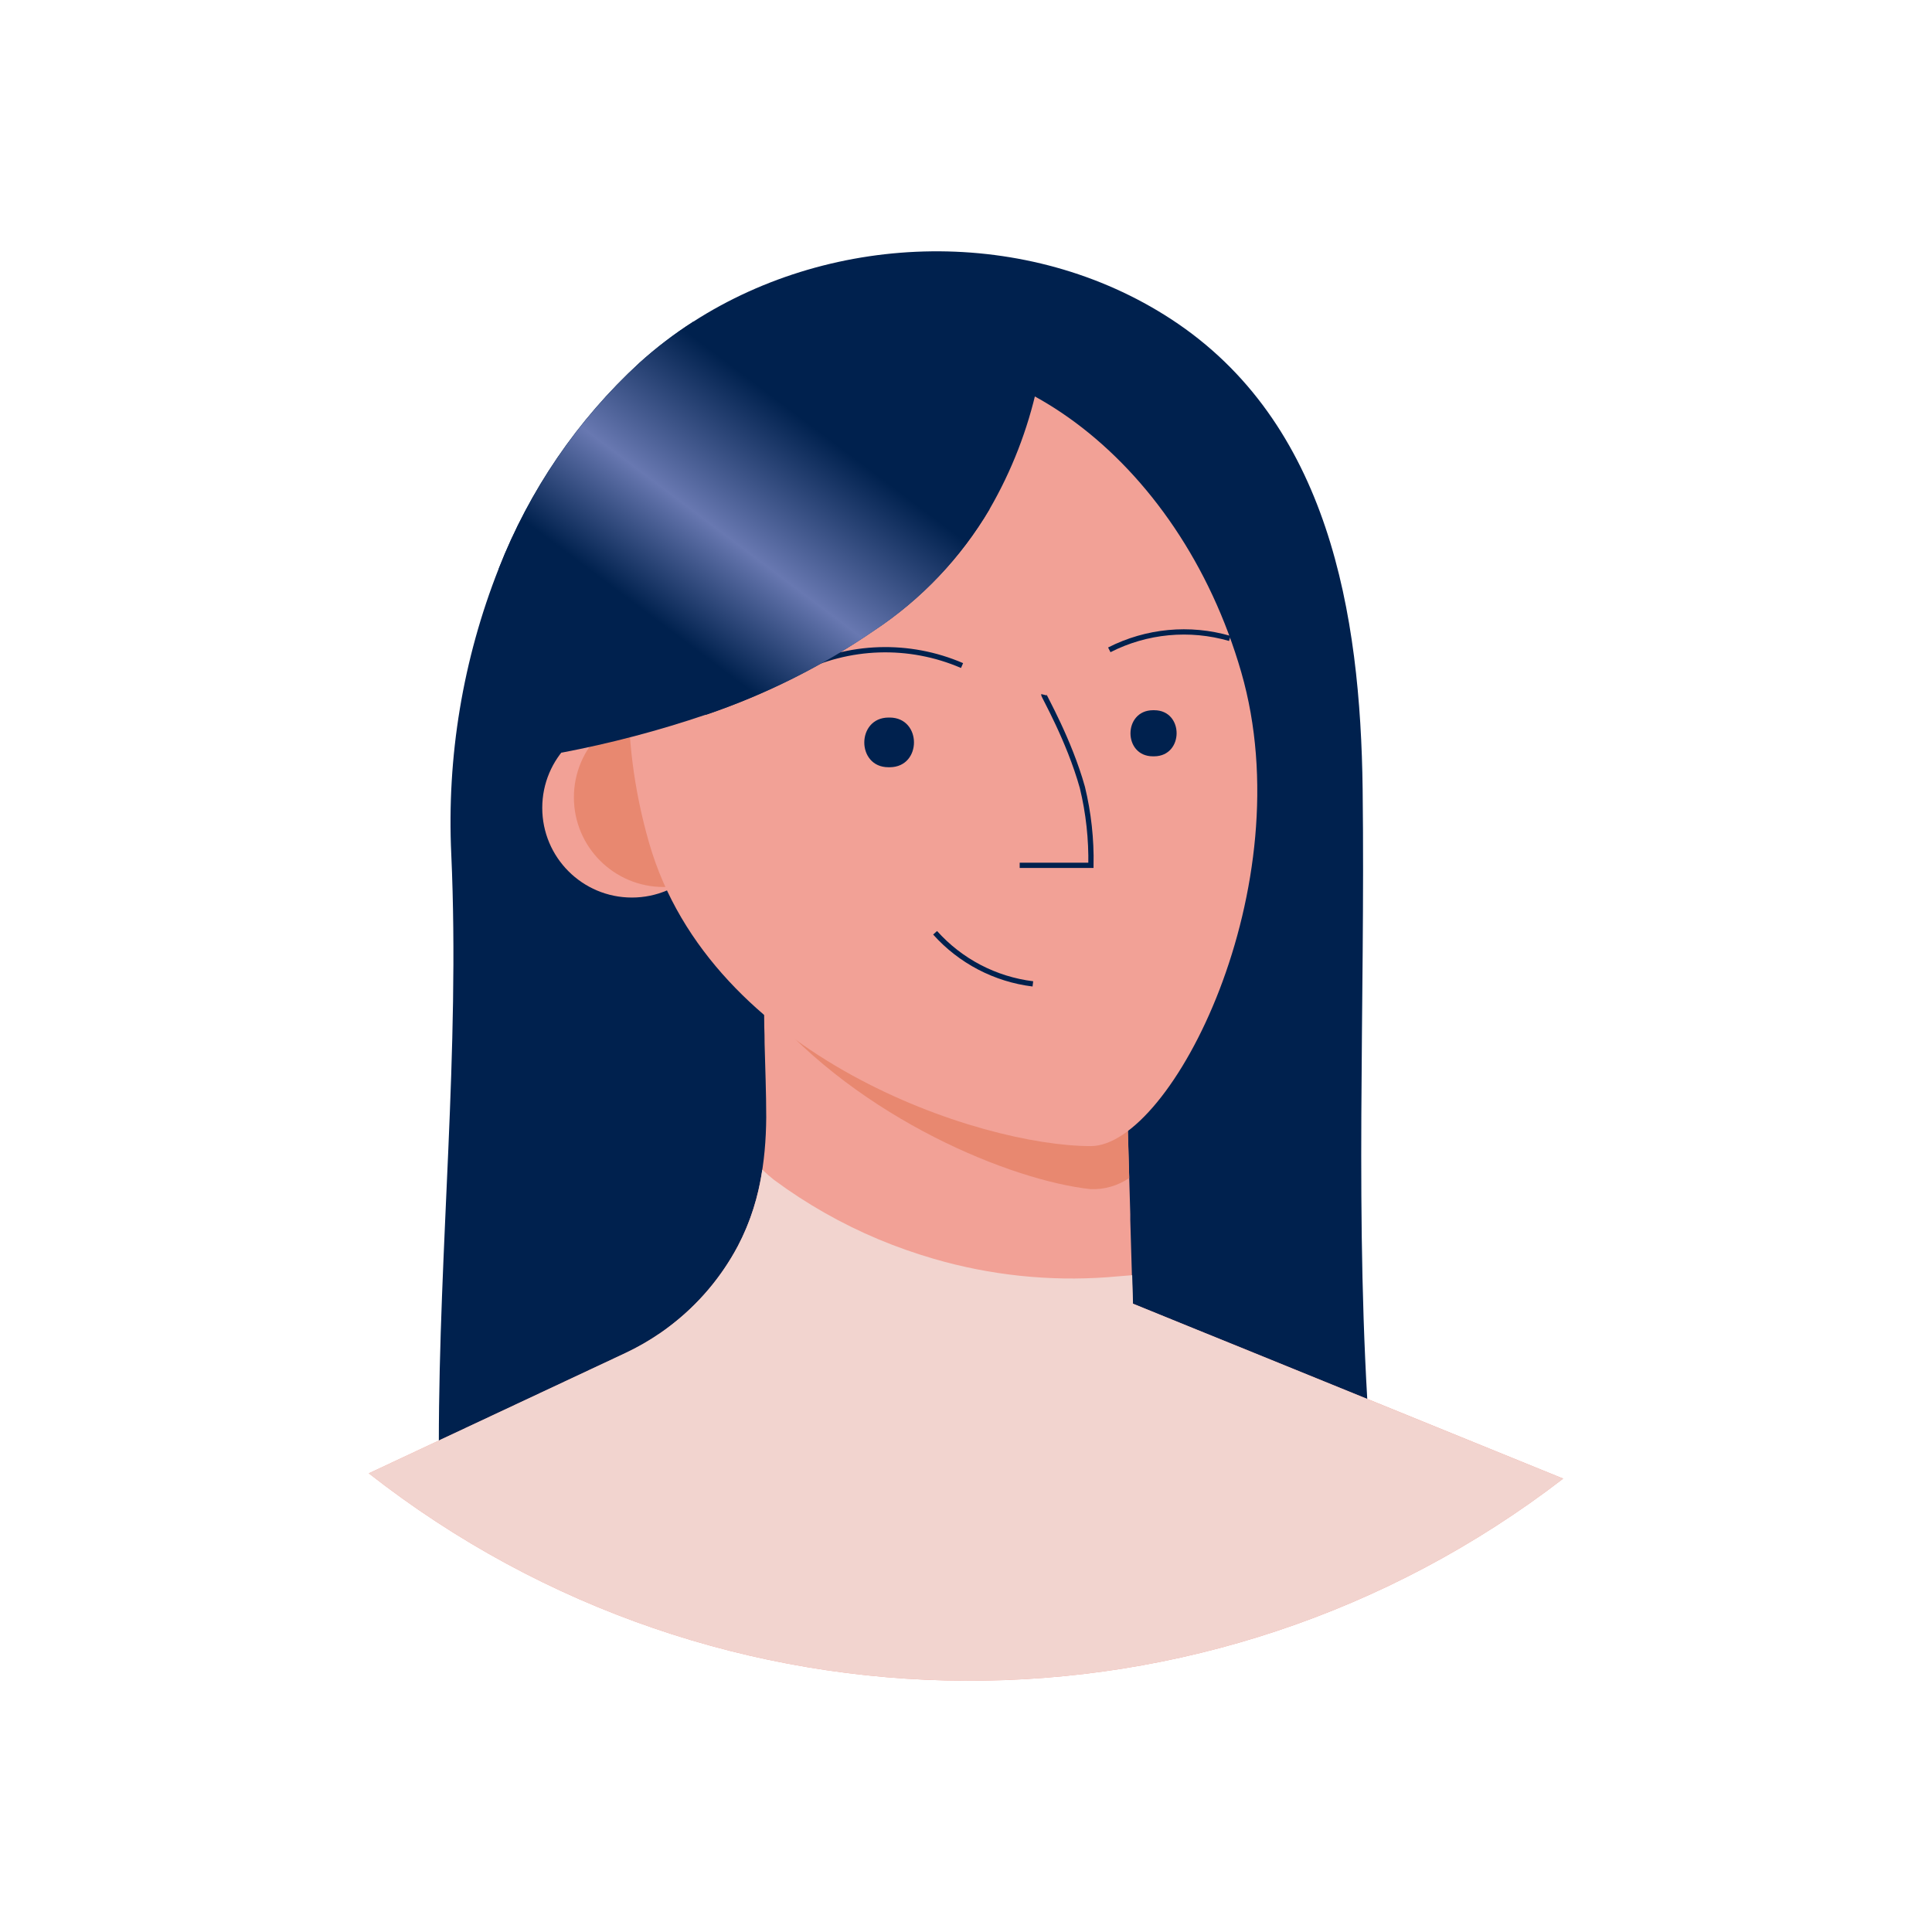
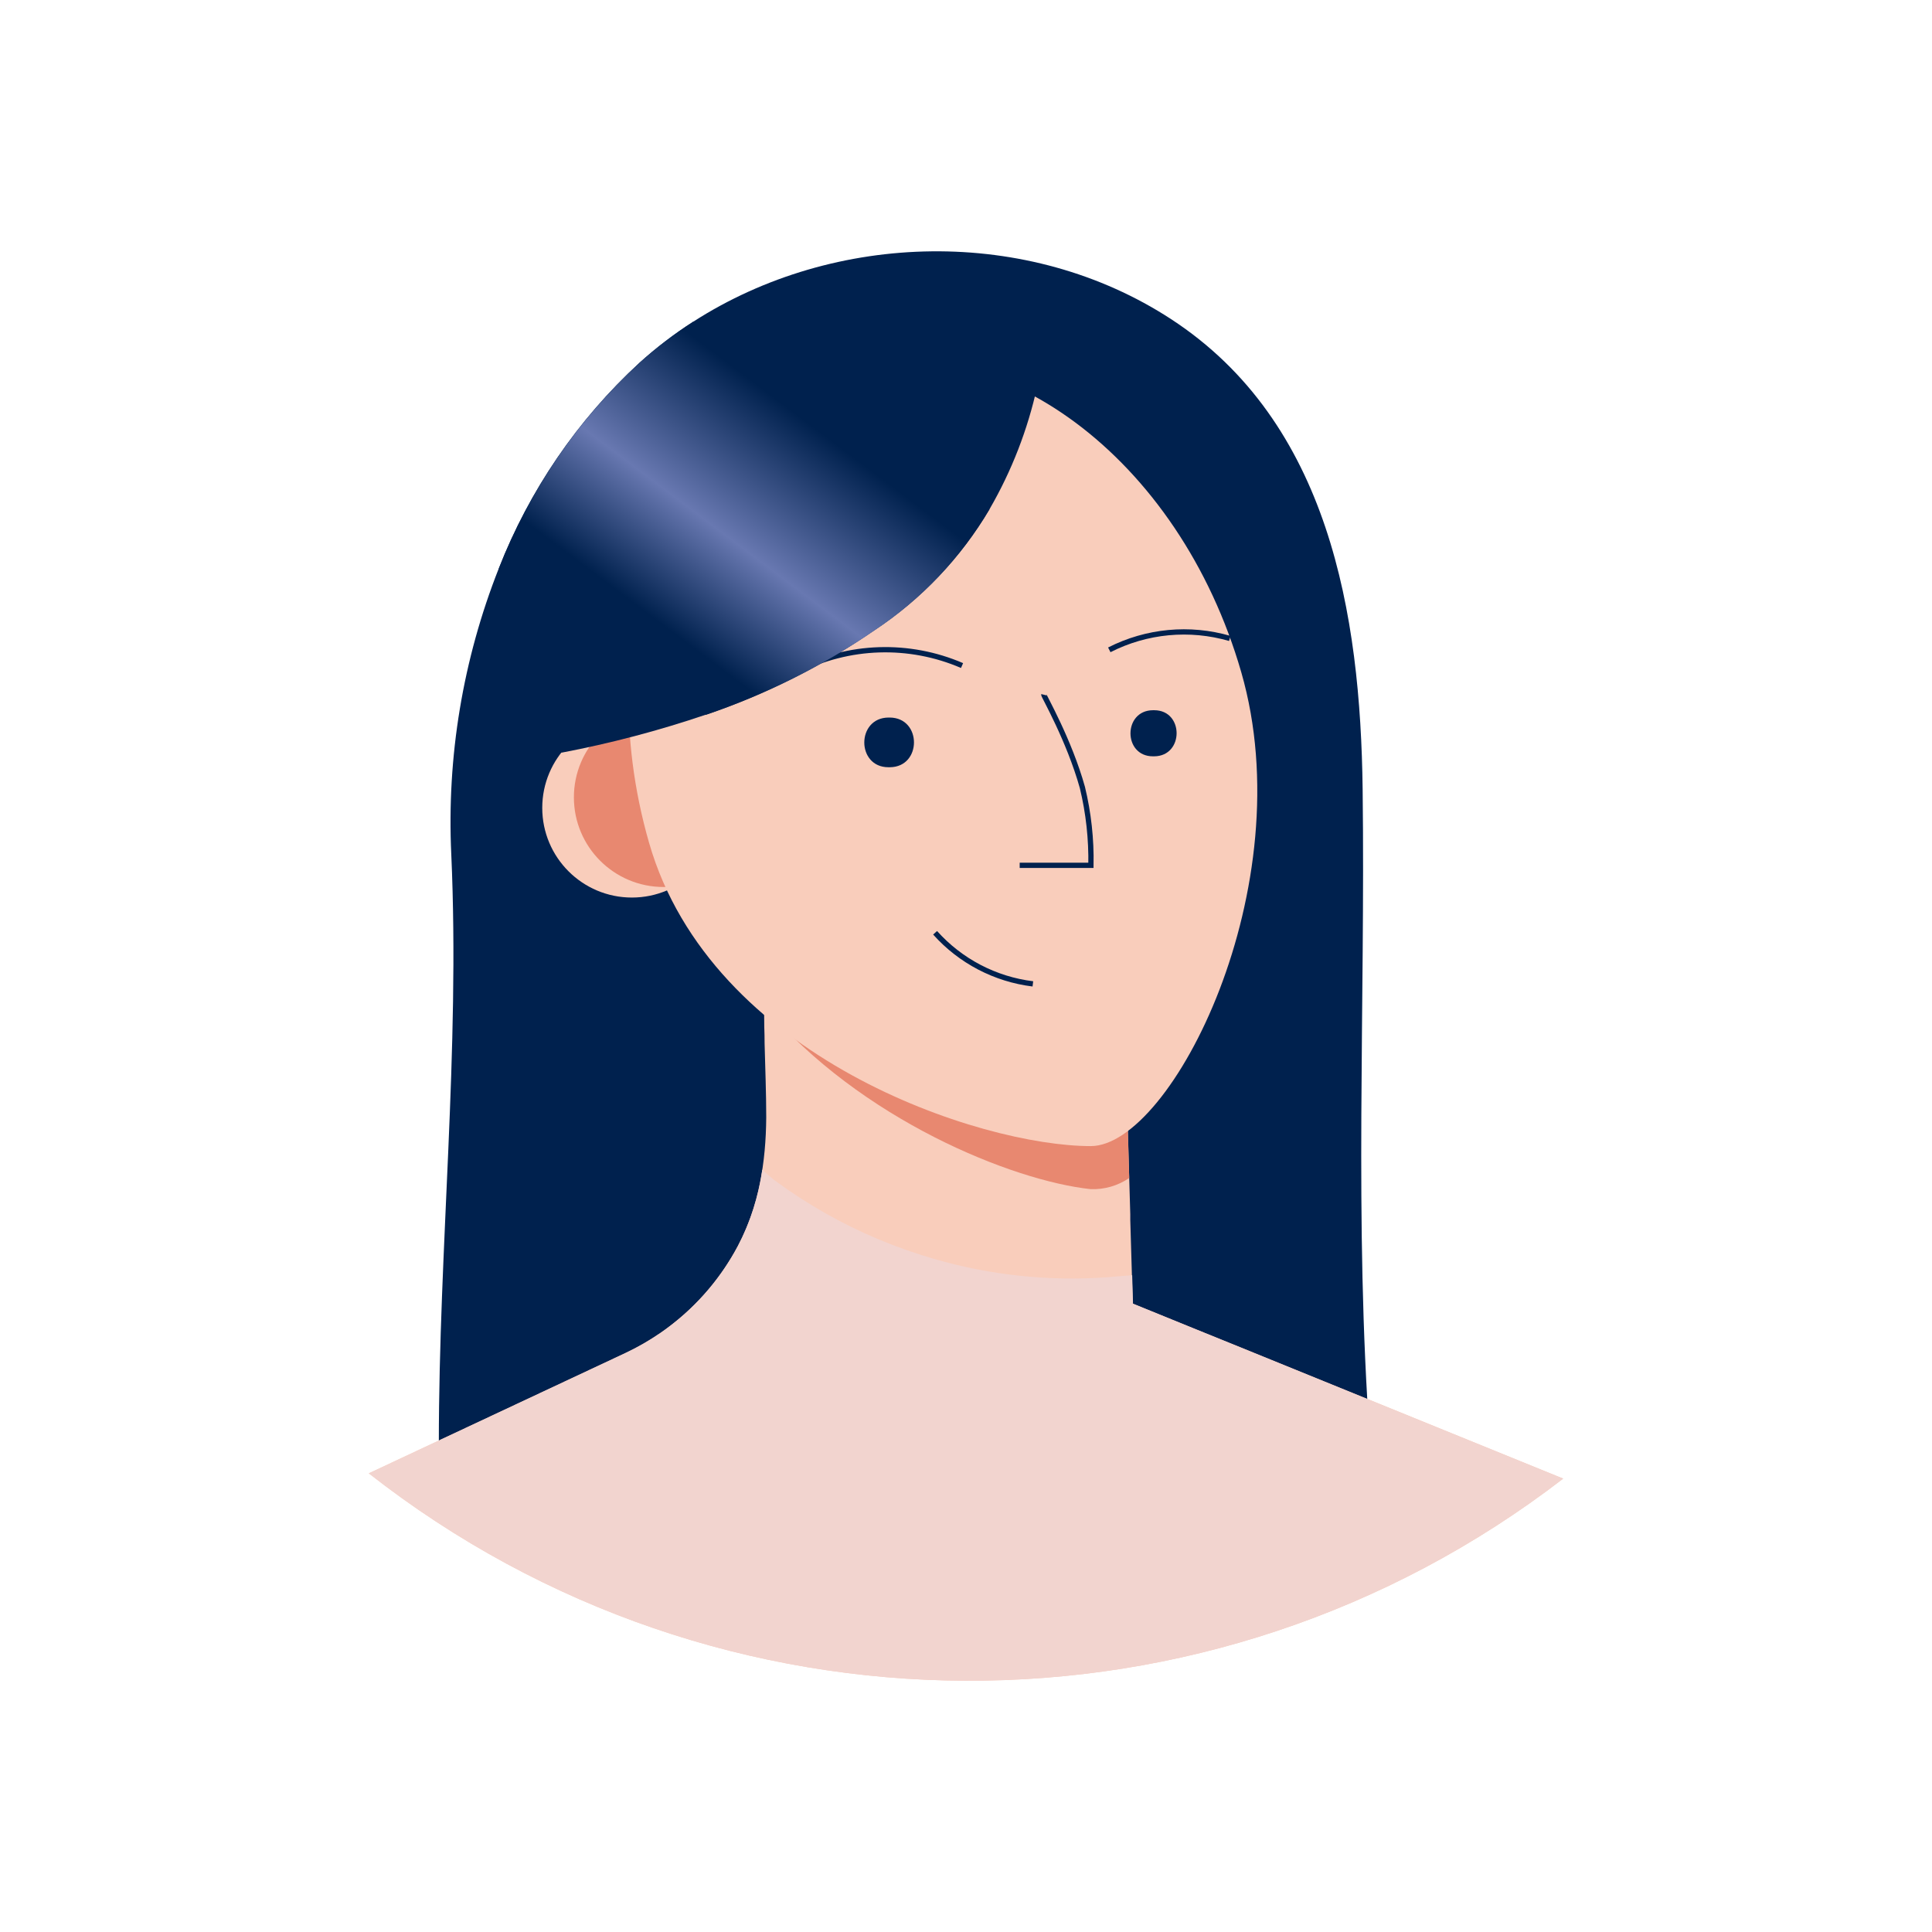
<svg xmlns="http://www.w3.org/2000/svg" width="800px" height="800px" viewBox="0 0 366.34 366.34" id="Layer_1" data-name="Layer 1">
  <defs>
-     <style>.cls-1{fill:#00214e;}.cls-2{fill:#f2a196;}.cls-3{fill:#e88870;}.cls-4{fill:none;stroke:#00214e;stroke-miterlimit:10;}.cls-5{fill:#f2d4cf;}.cls-6{fill:url(#linear-gradient);}</style>
+     <style>.cls-1{fill:#00214e;}.cls-2{fill:#f9cdbb;}.cls-3{fill:#e88870;}.cls-4{fill:none;stroke:#00214e;stroke-miterlimit:10;}.cls-5{fill:#f2d4cf;}.cls-6{fill:url(#linear-gradient);}</style>
    <linearGradient id="linear-gradient" x1="109.87" y1="140.89" x2="166.58" y2="65.41" gradientUnits="userSpaceOnUse">
      <stop offset="0.29" stop-color="#00214e" />
      <stop offset="0.51" stop-color="#6878b1" />
      <stop offset="0.79" stop-color="#00214e" />
    </linearGradient>
  </defs>
  <path class="cls-1" d="M258.38,149.67c-.41-33.19-6.33-69.59-36.31-89.15C195,42.86,158.32,43.72,131.45,61a77.55,77.55,0,0,0-10.22,7.8,105.09,105.09,0,0,0-26.66,39,130.84,130.84,0,0,0-9,54.2c1.67,37.14-2.36,74.39-2.36,111.68,0,1.29,0,2.77,1,3.59a4.27,4.27,0,0,0,3,.59c15.62-.87,29.45-3.57,44.53-6.08,18.8-3.12,39.07-2.23,58.1-3.42,11.33-.66,23.24-2.49,34.57-2,3.61.16,35.22,4.85,35.36,6.8C256.75,231.8,258.89,191,258.38,149.67ZM148,145.49l-14.09-10a130.31,130.31,0,0,0,31.94-16,70.63,70.63,0,0,0,21.84-23l5.71,3.61Z" />
  <path class="cls-2" d="M296.41,280.37a184.56,184.56,0,0,1-226.48-1l48.66-22.81a47.68,47.68,0,0,0,4.35-2.34l1.12-.7c.4-.25.79-.51,1.18-.78a46.54,46.54,0,0,0,14.67-16.47c4-7.55,5.32-15.89,5.38-24.39,0-4.67-.19-9.34-.31-14q0-1.57-.06-3.15-.06-4.75-.1-9.51l.07,0,1.91,1,5.2,2.69,30.29,5.15,31.12,5.3.71,24,.2,6.88,0,1.07.47,15.87,11.47,4.67,9,3.64Z" />
  <path class="cls-3" d="M214.12,223.37a12.12,12.12,0,0,1-7.34,2.11C192,223.89,163.14,212.3,145,190.85q0-1.57-.06-3.15l0-2.47,1.91,1,5.2,2.69,30.29,5.15,31.12,5.3Z" />
  <circle class="cls-2" cx="119.82" cy="153.19" r="17" />
  <circle class="cls-3" cx="125.82" cy="151.19" r="17" />
  <path class="cls-2" d="M235.36,127.45c11.74,40.68-13.2,89.87-28.54,89.87-21,0-72-16.78-83.73-57.46S127,78.94,158,70,223.62,86.76,235.36,127.45Z" />
  <path class="cls-4" d="M177.31,176.87a29.74,29.74,0,0,0,18.54,9.69" />
  <path class="cls-4" d="M197.93,131.73c-.05.2,4.79,8.56,7.31,17.59a58,58,0,0,1,1.62,14.76H193.35" />
  <path class="cls-4" d="M210.34,123.22a31.18,31.18,0,0,1,22.85-2.16" />
  <path class="cls-4" d="M151.19,127.2a36.75,36.75,0,0,1,31.23-1" />
  <path class="cls-1" d="M168.73,136.06c6.1.05,6.1,9.38,0,9.42h-.27c-6.1,0-6.1-9.37,0-9.42h.27Z" />
  <path class="cls-1" d="M218.86,134.67c5.66,0,5.66,8.7,0,8.74h-.25c-5.67,0-5.67-8.7,0-8.74h.25Z" />
  <path class="cls-1" d="M198.93,59.32a113.91,113.91,0,0,1-2.27,14,81,81,0,0,1-9,23.18,70.63,70.63,0,0,1-21.84,23,130.31,130.31,0,0,1-31.94,16,202.94,202.94,0,0,1-27.46,7.23c.31-7.63,0-17.07.94-25.93.7-6.36,2.1-12.43,4.92-17.32a79.54,79.54,0,0,1,32.19-30.3l.12-.06C159.38,61.51,182.29,54,198.93,59.32Z" />
  <path class="cls-5" d="M296.41,280.37a184.56,184.56,0,0,1-226.48-1l48.66-22.81a46.83,46.83,0,0,0,6.65-3.82c.64-.44,1.28-.9,1.89-1.38a46.35,46.35,0,0,0,12.78-15.09,44.69,44.69,0,0,0,4.64-14.48,28.66,28.66,0,0,0,2.22,1.94A95.14,95.14,0,0,0,166.59,235a99,99,0,0,0,10.46,3.69,93.52,93.52,0,0,0,33,3.49c1.54-.12,3.09-.27,4.63-.38l.15,5.08v.33l12.1,4.92Z" />
  <path class="cls-6" d="M187.64,96.54a70.63,70.63,0,0,1-21.84,23,130.31,130.31,0,0,1-31.94,16l-26.52-18.7-12.77-9a105.09,105.09,0,0,1,26.66-39A77.55,77.55,0,0,1,131.45,61l13,8.22Z" />
</svg>
